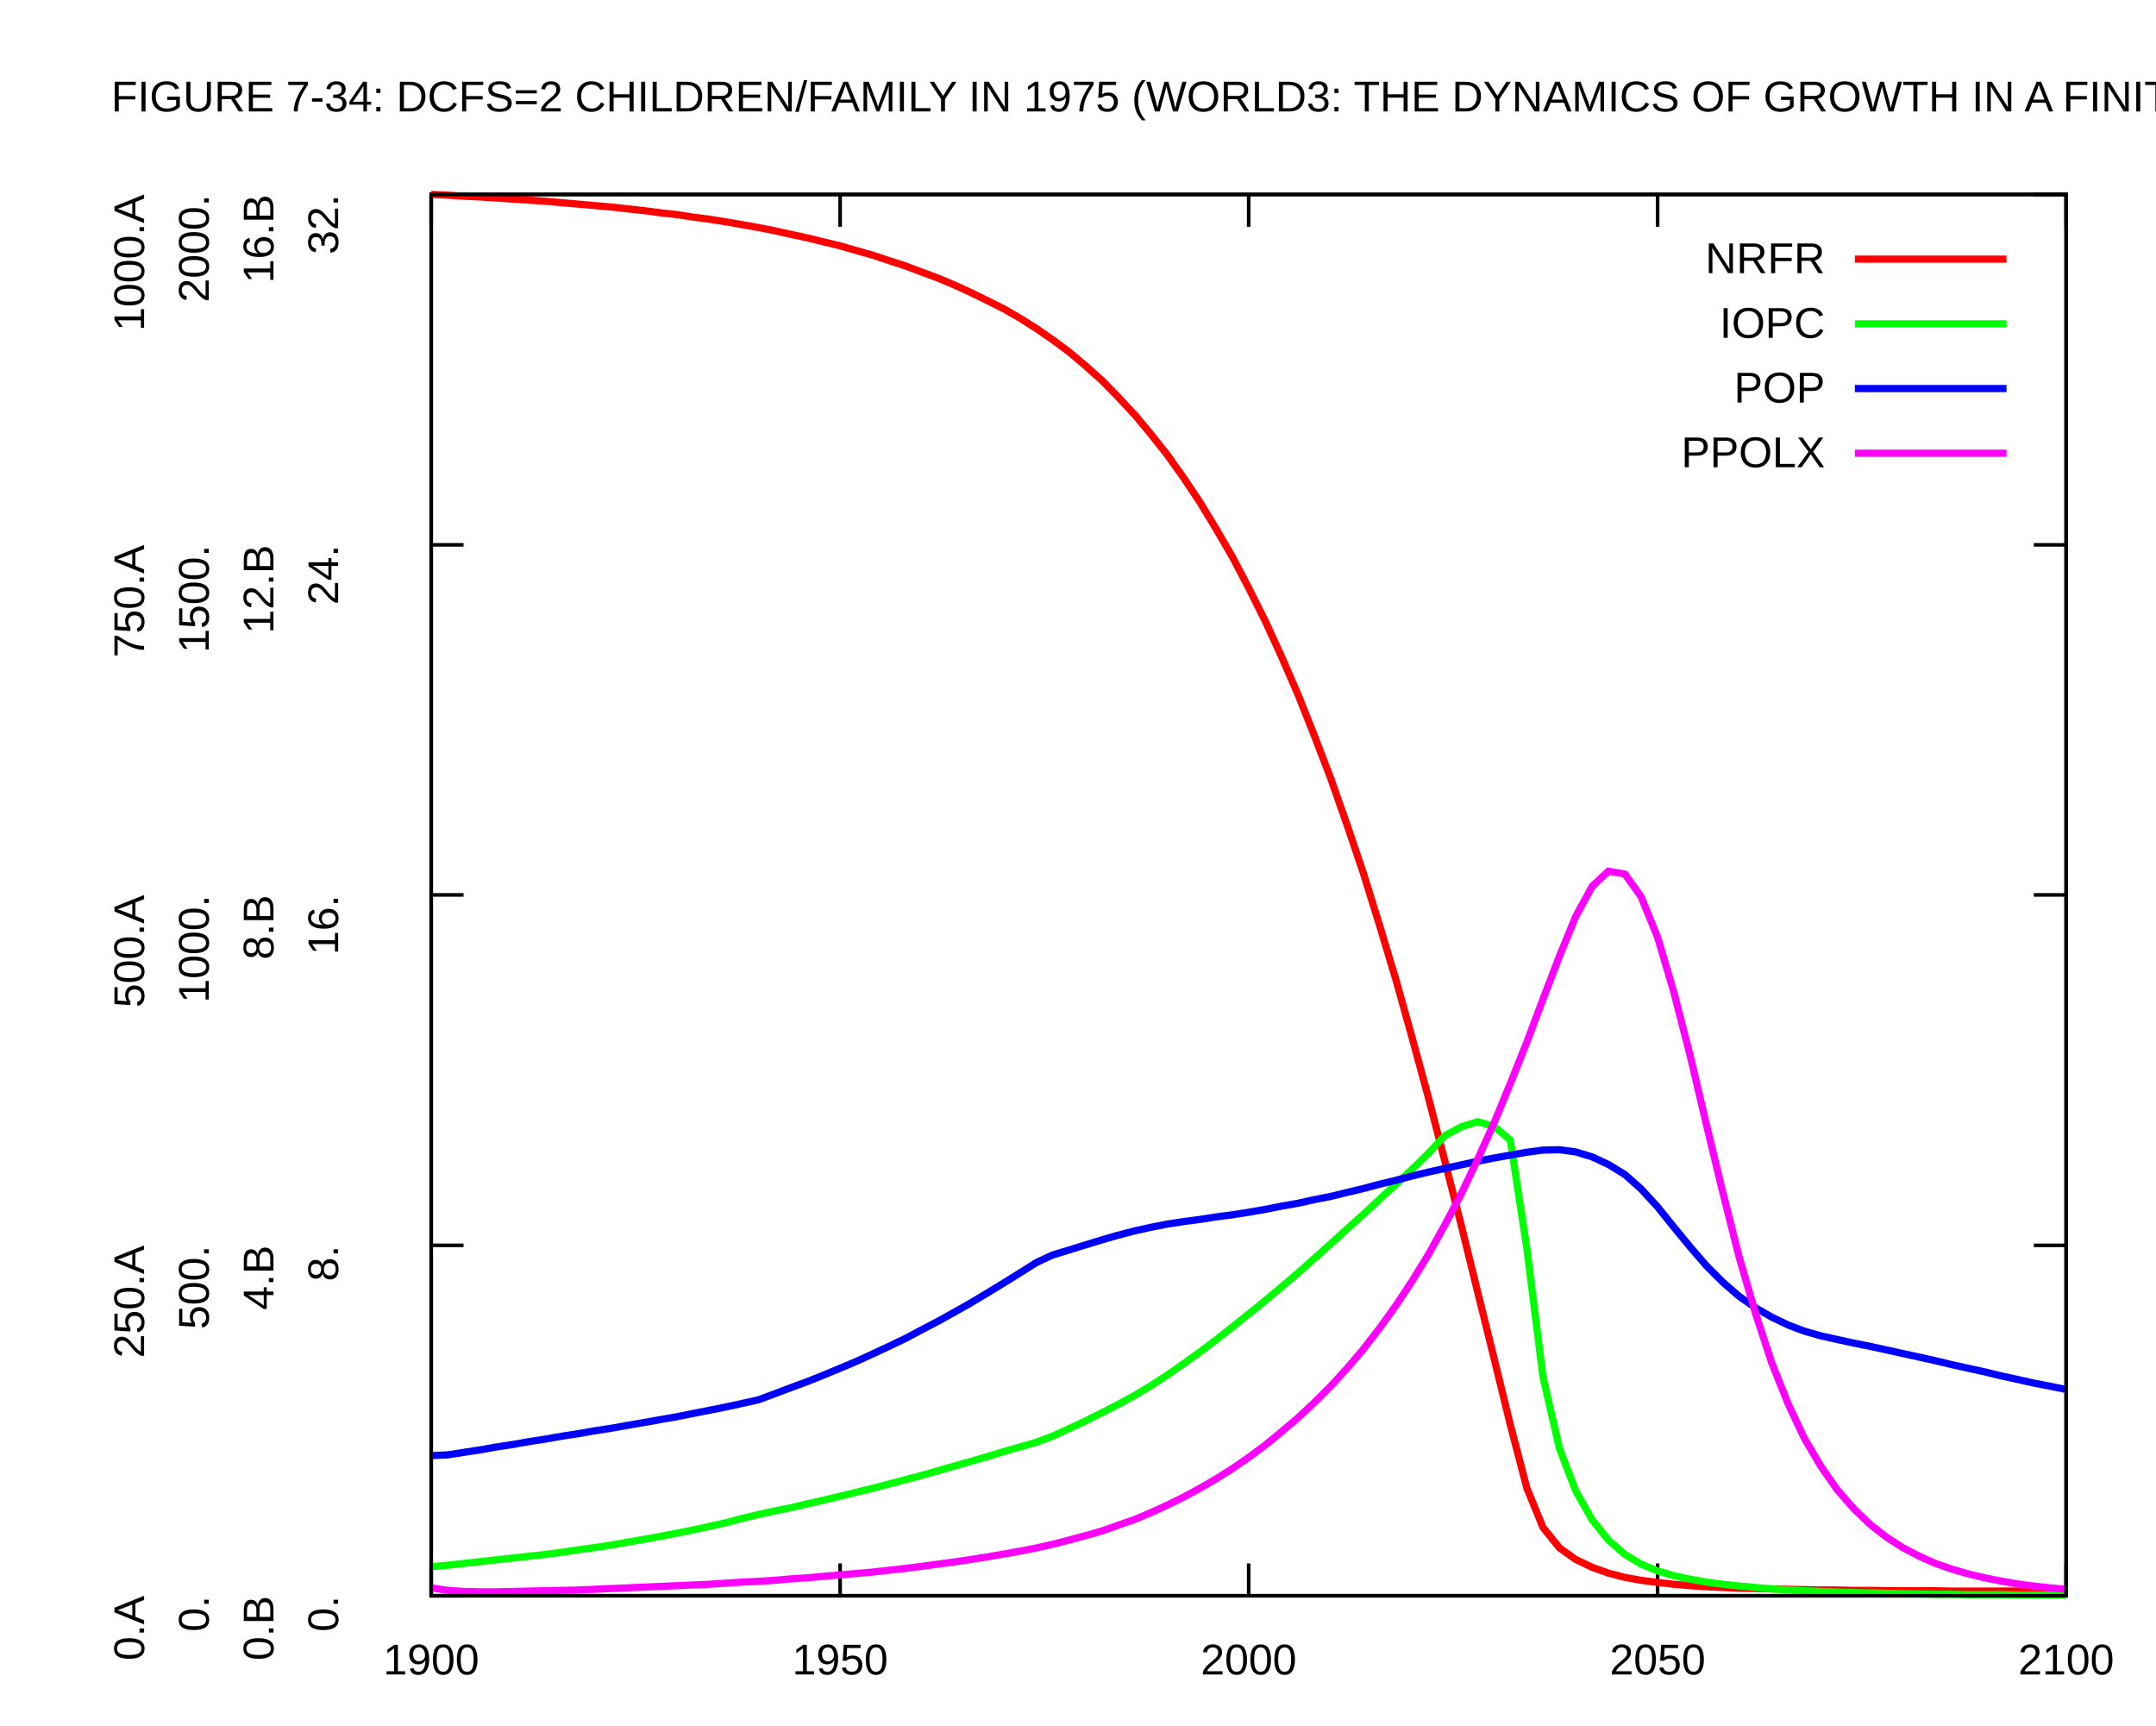
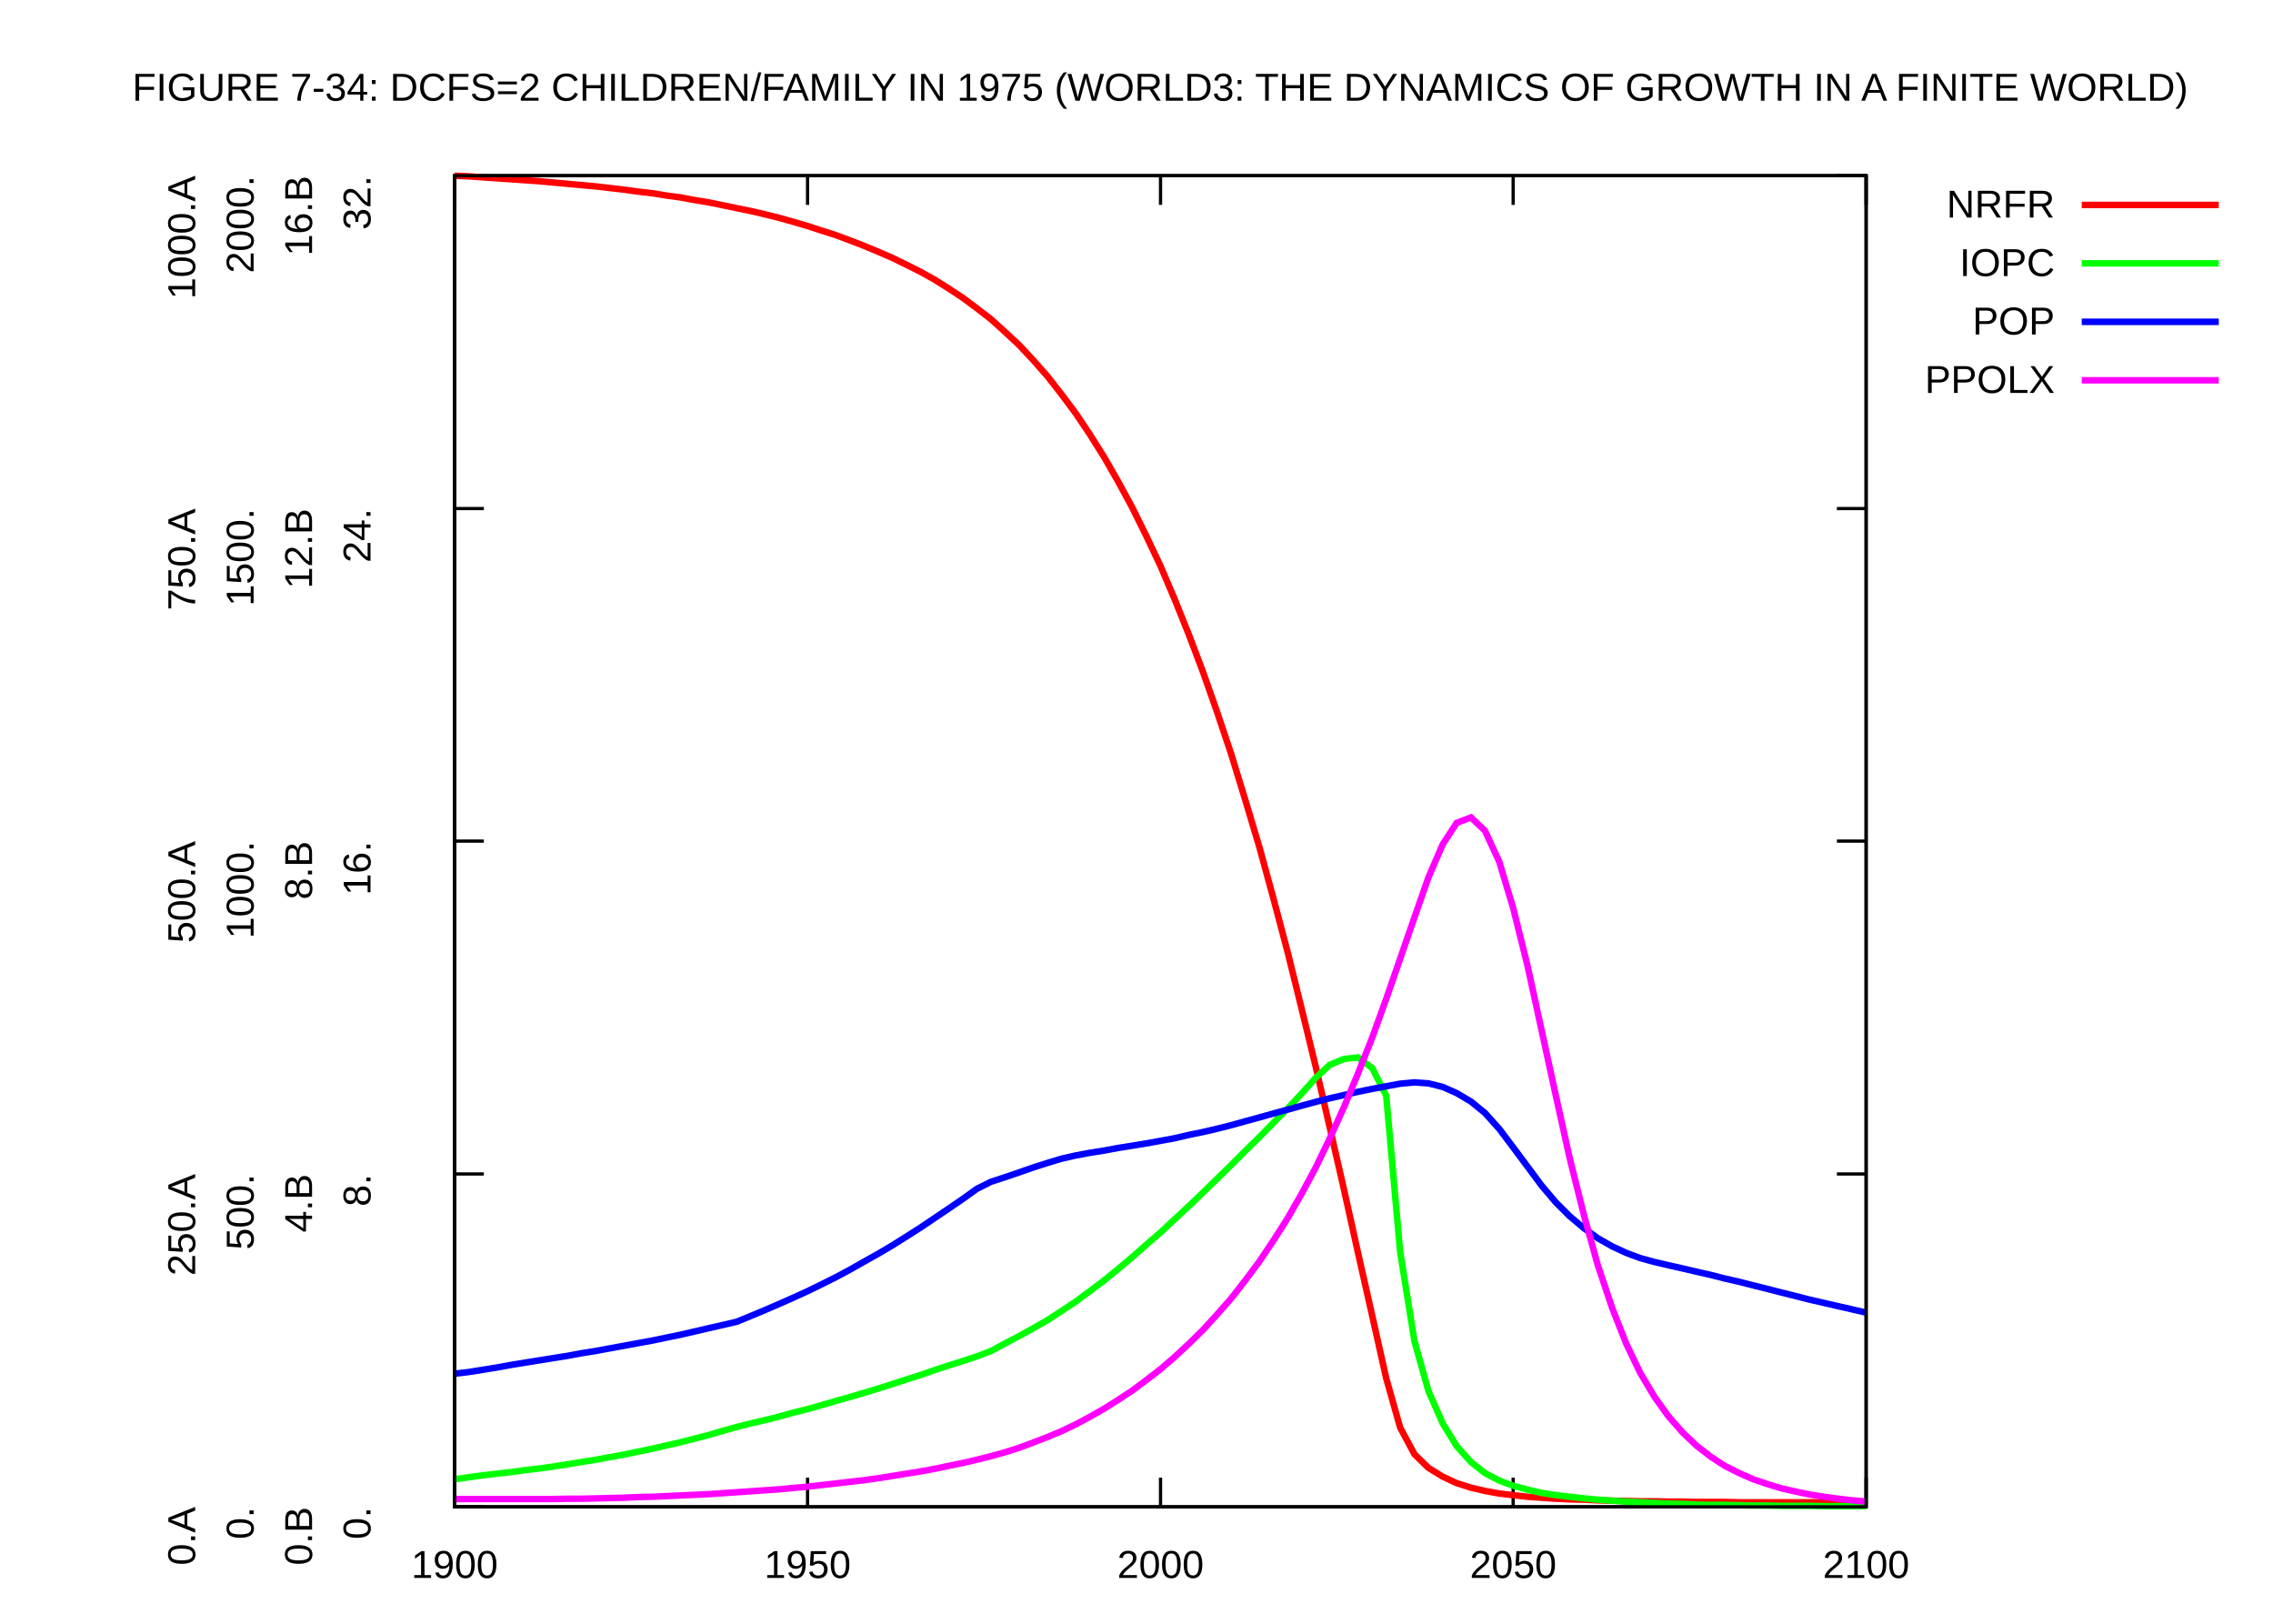
- <svg xmlns="http://www.w3.org/2000/svg" xmlns:xlink="http://www.w3.org/1999/xlink" width="600" height="480" viewBox="0 0 600 480">
+ <svg xmlns="http://www.w3.org/2000/svg" xmlns:xlink="http://www.w3.org/1999/xlink" width="700" height="500" viewBox="0 0 700 500">
  <g id="gnuplot_canvas">
-     <rect x="0" y="0" width="600" height="480" fill="none" />
+     <rect x="0" y="0" width="700" height="500" fill="none" />
    <defs>
      <circle id="gpDot" r="0.5" stroke-width="0.5" stroke="currentColor" />
      <path id="gpPt0" stroke-width="0.222" stroke="currentColor" d="M-1,0 h2 M0,-1 v2" />
      <path id="gpPt1" stroke-width="0.222" stroke="currentColor" d="M-1,-1 L1,1 M1,-1 L-1,1" />
      <path id="gpPt2" stroke-width="0.222" stroke="currentColor" d="M-1,0 L1,0 M0,-1 L0,1 M-1,-1 L1,1 M-1,1 L1,-1" />
      <rect id="gpPt3" stroke-width="0.222" stroke="currentColor" x="-1" y="-1" width="2" height="2" />
      <rect id="gpPt4" stroke-width="0.222" stroke="currentColor" fill="currentColor" x="-1" y="-1" width="2" height="2" />
      <circle id="gpPt5" stroke-width="0.222" stroke="currentColor" cx="0" cy="0" r="1" />
      <use xlink:href="#gpPt5" id="gpPt6" fill="currentColor" stroke="none" />
      <path id="gpPt7" stroke-width="0.222" stroke="currentColor" d="M0,-1.33 L-1.33,0.67 L1.33,0.67 z" />
      <use xlink:href="#gpPt7" id="gpPt8" fill="currentColor" stroke="none" />
      <use xlink:href="#gpPt7" id="gpPt9" stroke="currentColor" transform="rotate(180)" />
      <use xlink:href="#gpPt9" id="gpPt10" fill="currentColor" stroke="none" />
      <use xlink:href="#gpPt3" id="gpPt11" stroke="currentColor" transform="rotate(45)" />
      <use xlink:href="#gpPt11" id="gpPt12" fill="currentColor" stroke="none" />
      <path id="gpPt13" stroke-width="0.222" stroke="currentColor" d="M0,1.330 L1.265,0.411 L0.782,-1.067 L-0.782,-1.076 L-1.265,0.411 z" />
      <use xlink:href="#gpPt13" id="gpPt14" fill="currentColor" stroke="none" />
      <filter id="textbox" filterUnits="objectBoundingBox" x="0" y="0" height="1" width="1">
        <feFlood flood-color="white" flood-opacity="1" result="bgnd" />
        <feComposite in="SourceGraphic" in2="bgnd" operator="atop" />
      </filter>
      <filter id="greybox" filterUnits="objectBoundingBox" x="0" y="0" height="1" width="1">
        <feFlood flood-color="lightgrey" flood-opacity="1" result="grey" />
        <feComposite in="SourceGraphic" in2="grey" operator="atop" />
      </filter>
    </defs>
    <g fill="none" color="white" stroke="black" stroke-width="1.00" stroke-linecap="butt" stroke-linejoin="miter">
</g>
    <g fill="none" color="black" stroke="currentColor" stroke-width="1.00" stroke-linecap="butt" stroke-linejoin="miter">
-       <path stroke="black" d="M120.0,444.0 L129.0,444.0 M575.0,444.0 L566.0,444.0  " />
-       <g transform="translate(40.1,444.0) rotate(-90)" stroke="none" fill="black" font-family="Arial" font-size="12.00" text-anchor="end">
+       <path stroke="black" d="M140.0,464.0 L149.0,464.0 M574.7,464.0 L565.7,464.0  " />
+       <g transform="translate(60.1,464.0) rotate(-90)" stroke="none" fill="black" font-family="Arial" font-size="12.00" text-anchor="end">
        <text>
          <tspan font-family="Arial">0.A</tspan>
        </text>
      </g>
-       <g transform="translate(58.1,444.0) rotate(-90)" stroke="none" fill="black" font-family="Arial" font-size="12.00" text-anchor="end">
+       <g transform="translate(78.1,464.0) rotate(-90)" stroke="none" fill="black" font-family="Arial" font-size="12.00" text-anchor="end">
        <text>
          <tspan font-family="Arial">0.</tspan>
        </text>
      </g>
-       <g transform="translate(76.1,444.0) rotate(-90)" stroke="none" fill="black" font-family="Arial" font-size="12.00" text-anchor="end">
+       <g transform="translate(96.1,464.0) rotate(-90)" stroke="none" fill="black" font-family="Arial" font-size="12.00" text-anchor="end">
        <text>
          <tspan font-family="Arial">0.B</tspan>
        </text>
      </g>
-       <g transform="translate(94.1,444.0) rotate(-90)" stroke="none" fill="black" font-family="Arial" font-size="12.00" text-anchor="end">
+       <g transform="translate(114.1,464.0) rotate(-90)" stroke="none" fill="black" font-family="Arial" font-size="12.00" text-anchor="end">
        <text>
          <tspan font-family="Arial">0.</tspan>
        </text>
      </g>
    </g>
    <g fill="none" color="black" stroke="currentColor" stroke-width="1.00" stroke-linecap="butt" stroke-linejoin="miter">
-       <path stroke="black" d="M120.0,346.5 L129.0,346.5 M575.0,346.5 L566.0,346.5  " />
-       <g transform="translate(40.1,346.5) rotate(-90)" stroke="none" fill="black" font-family="Arial" font-size="12.00" text-anchor="end">
+       <path stroke="black" d="M140.0,361.5 L149.0,361.5 M574.7,361.5 L565.7,361.5  " />
+       <g transform="translate(60.1,361.5) rotate(-90)" stroke="none" fill="black" font-family="Arial" font-size="12.00" text-anchor="end">
        <text>
          <tspan font-family="Arial">250.A</tspan>
        </text>
      </g>
-       <g transform="translate(58.1,346.5) rotate(-90)" stroke="none" fill="black" font-family="Arial" font-size="12.00" text-anchor="end">
+       <g transform="translate(78.1,361.5) rotate(-90)" stroke="none" fill="black" font-family="Arial" font-size="12.00" text-anchor="end">
        <text>
          <tspan font-family="Arial">500.</tspan>
        </text>
      </g>
-       <g transform="translate(76.1,346.5) rotate(-90)" stroke="none" fill="black" font-family="Arial" font-size="12.00" text-anchor="end">
+       <g transform="translate(96.1,361.5) rotate(-90)" stroke="none" fill="black" font-family="Arial" font-size="12.00" text-anchor="end">
        <text>
          <tspan font-family="Arial">4.B</tspan>
        </text>
      </g>
-       <g transform="translate(94.1,346.5) rotate(-90)" stroke="none" fill="black" font-family="Arial" font-size="12.00" text-anchor="end">
+       <g transform="translate(114.1,361.5) rotate(-90)" stroke="none" fill="black" font-family="Arial" font-size="12.00" text-anchor="end">
        <text>
          <tspan font-family="Arial">8.</tspan>
        </text>
      </g>
    </g>
    <g fill="none" color="black" stroke="currentColor" stroke-width="1.00" stroke-linecap="butt" stroke-linejoin="miter">
-       <path stroke="black" d="M120.0,249.0 L129.0,249.0 M575.0,249.0 L566.0,249.0  " />
-       <g transform="translate(40.1,249.0) rotate(-90)" stroke="none" fill="black" font-family="Arial" font-size="12.00" text-anchor="end">
+       <path stroke="black" d="M140.0,259.0 L149.0,259.0 M574.7,259.0 L565.7,259.0  " />
+       <g transform="translate(60.1,259.0) rotate(-90)" stroke="none" fill="black" font-family="Arial" font-size="12.00" text-anchor="end">
        <text>
          <tspan font-family="Arial">500.A</tspan>
        </text>
      </g>
-       <g transform="translate(58.1,249.0) rotate(-90)" stroke="none" fill="black" font-family="Arial" font-size="12.00" text-anchor="end">
+       <g transform="translate(78.1,259.0) rotate(-90)" stroke="none" fill="black" font-family="Arial" font-size="12.00" text-anchor="end">
        <text>
          <tspan font-family="Arial">1000.</tspan>
        </text>
      </g>
-       <g transform="translate(76.1,249.0) rotate(-90)" stroke="none" fill="black" font-family="Arial" font-size="12.00" text-anchor="end">
+       <g transform="translate(96.1,259.0) rotate(-90)" stroke="none" fill="black" font-family="Arial" font-size="12.00" text-anchor="end">
        <text>
          <tspan font-family="Arial">8.B</tspan>
        </text>
      </g>
-       <g transform="translate(94.1,249.0) rotate(-90)" stroke="none" fill="black" font-family="Arial" font-size="12.00" text-anchor="end">
+       <g transform="translate(114.1,259.0) rotate(-90)" stroke="none" fill="black" font-family="Arial" font-size="12.00" text-anchor="end">
        <text>
          <tspan font-family="Arial">16.</tspan>
        </text>
      </g>
    </g>
    <g fill="none" color="black" stroke="currentColor" stroke-width="1.00" stroke-linecap="butt" stroke-linejoin="miter">
-       <path stroke="black" d="M120.0,151.6 L129.0,151.6 M575.0,151.6 L566.0,151.6  " />
-       <g transform="translate(40.1,151.6) rotate(-90)" stroke="none" fill="black" font-family="Arial" font-size="12.00" text-anchor="end">
+       <path stroke="black" d="M140.0,156.6 L149.0,156.6 M574.7,156.6 L565.7,156.6  " />
+       <g transform="translate(60.1,156.6) rotate(-90)" stroke="none" fill="black" font-family="Arial" font-size="12.00" text-anchor="end">
        <text>
          <tspan font-family="Arial">750.A</tspan>
        </text>
      </g>
-       <g transform="translate(58.1,151.6) rotate(-90)" stroke="none" fill="black" font-family="Arial" font-size="12.00" text-anchor="end">
+       <g transform="translate(78.1,156.6) rotate(-90)" stroke="none" fill="black" font-family="Arial" font-size="12.00" text-anchor="end">
        <text>
          <tspan font-family="Arial">1500.</tspan>
        </text>
      </g>
-       <g transform="translate(76.1,151.6) rotate(-90)" stroke="none" fill="black" font-family="Arial" font-size="12.00" text-anchor="end">
+       <g transform="translate(96.1,156.6) rotate(-90)" stroke="none" fill="black" font-family="Arial" font-size="12.00" text-anchor="end">
        <text>
          <tspan font-family="Arial">12.B</tspan>
        </text>
      </g>
-       <g transform="translate(94.1,151.6) rotate(-90)" stroke="none" fill="black" font-family="Arial" font-size="12.00" text-anchor="end">
+       <g transform="translate(114.1,156.6) rotate(-90)" stroke="none" fill="black" font-family="Arial" font-size="12.00" text-anchor="end">
        <text>
          <tspan font-family="Arial">24.</tspan>
        </text>
      </g>
    </g>
    <g fill="none" color="black" stroke="currentColor" stroke-width="1.00" stroke-linecap="butt" stroke-linejoin="miter">
-       <path stroke="black" d="M120.0,54.1 L129.0,54.1 M575.0,54.1 L566.0,54.1  " />
-       <g transform="translate(40.1,54.1) rotate(-90)" stroke="none" fill="black" font-family="Arial" font-size="12.00" text-anchor="end">
+       <path stroke="black" d="M140.0,54.1 L149.0,54.1 M574.7,54.1 L565.7,54.1  " />
+       <g transform="translate(60.1,54.1) rotate(-90)" stroke="none" fill="black" font-family="Arial" font-size="12.00" text-anchor="end">
        <text>
          <tspan font-family="Arial">1000.A</tspan>
        </text>
      </g>
-       <g transform="translate(58.1,54.1) rotate(-90)" stroke="none" fill="black" font-family="Arial" font-size="12.00" text-anchor="end">
+       <g transform="translate(78.1,54.1) rotate(-90)" stroke="none" fill="black" font-family="Arial" font-size="12.00" text-anchor="end">
        <text>
          <tspan font-family="Arial">2000.</tspan>
        </text>
      </g>
-       <g transform="translate(76.1,54.1) rotate(-90)" stroke="none" fill="black" font-family="Arial" font-size="12.00" text-anchor="end">
+       <g transform="translate(96.1,54.1) rotate(-90)" stroke="none" fill="black" font-family="Arial" font-size="12.00" text-anchor="end">
        <text>
          <tspan font-family="Arial">16.B</tspan>
        </text>
      </g>
-       <g transform="translate(94.1,54.1) rotate(-90)" stroke="none" fill="black" font-family="Arial" font-size="12.00" text-anchor="end">
+       <g transform="translate(114.1,54.1) rotate(-90)" stroke="none" fill="black" font-family="Arial" font-size="12.00" text-anchor="end">
        <text>
          <tspan font-family="Arial">32.</tspan>
        </text>
      </g>
    </g>
    <g fill="none" color="black" stroke="currentColor" stroke-width="1.00" stroke-linecap="butt" stroke-linejoin="miter">
-       <path stroke="black" d="M120.0,444.0 L120.0,435.0 M120.0,54.1 L120.0,63.1  " />
-       <g transform="translate(120.0,465.9)" stroke="none" fill="black" font-family="Arial" font-size="12.00" text-anchor="middle">
+       <path stroke="black" d="M140.0,464.0 L140.0,455.0 M140.0,54.1 L140.0,63.1  " />
+       <g transform="translate(140.0,485.9)" stroke="none" fill="black" font-family="Arial" font-size="12.00" text-anchor="middle">
        <text>
          <tspan font-family="Arial"> 1900</tspan>
        </text>
      </g>
    </g>
    <g fill="none" color="black" stroke="currentColor" stroke-width="1.00" stroke-linecap="butt" stroke-linejoin="miter">
-       <path stroke="black" d="M233.8,444.0 L233.8,435.0 M233.8,54.1 L233.8,63.1  " />
-       <g transform="translate(233.8,465.9)" stroke="none" fill="black" font-family="Arial" font-size="12.00" text-anchor="middle">
+       <path stroke="black" d="M248.7,464.0 L248.7,455.0 M248.7,54.1 L248.7,63.1  " />
+       <g transform="translate(248.7,485.9)" stroke="none" fill="black" font-family="Arial" font-size="12.00" text-anchor="middle">
        <text>
          <tspan font-family="Arial"> 1950</tspan>
        </text>
      </g>
    </g>
    <g fill="none" color="black" stroke="currentColor" stroke-width="1.00" stroke-linecap="butt" stroke-linejoin="miter">
-       <path stroke="black" d="M347.5,444.0 L347.5,435.0 M347.5,54.1 L347.5,63.1  " />
-       <g transform="translate(347.5,465.9)" stroke="none" fill="black" font-family="Arial" font-size="12.00" text-anchor="middle">
+       <path stroke="black" d="M357.4,464.0 L357.4,455.0 M357.4,54.1 L357.4,63.1  " />
+       <g transform="translate(357.4,485.9)" stroke="none" fill="black" font-family="Arial" font-size="12.00" text-anchor="middle">
        <text>
          <tspan font-family="Arial"> 2000</tspan>
        </text>
      </g>
    </g>
    <g fill="none" color="black" stroke="currentColor" stroke-width="1.00" stroke-linecap="butt" stroke-linejoin="miter">
-       <path stroke="black" d="M461.3,444.0 L461.3,435.0 M461.3,54.1 L461.3,63.1  " />
-       <g transform="translate(461.3,465.9)" stroke="none" fill="black" font-family="Arial" font-size="12.00" text-anchor="middle">
+       <path stroke="black" d="M466.0,464.0 L466.0,455.0 M466.0,54.1 L466.0,63.1  " />
+       <g transform="translate(466.0,485.9)" stroke="none" fill="black" font-family="Arial" font-size="12.00" text-anchor="middle">
        <text>
          <tspan font-family="Arial"> 2050</tspan>
        </text>
      </g>
    </g>
    <g fill="none" color="black" stroke="currentColor" stroke-width="1.00" stroke-linecap="butt" stroke-linejoin="miter">
-       <path stroke="black" d="M575.0,444.0 L575.0,435.0 M575.0,54.1 L575.0,63.1  " />
-       <g transform="translate(575.0,465.9)" stroke="none" fill="black" font-family="Arial" font-size="12.00" text-anchor="middle">
+       <path stroke="black" d="M574.7,464.0 L574.7,455.0 M574.7,54.1 L574.7,63.1  " />
+       <g transform="translate(574.7,485.9)" stroke="none" fill="black" font-family="Arial" font-size="12.00" text-anchor="middle">
        <text>
          <tspan font-family="Arial"> 2100</tspan>
        </text>
      </g>
    </g>
    <g fill="none" color="black" stroke="currentColor" stroke-width="1.00" stroke-linecap="butt" stroke-linejoin="miter">
</g>
    <g fill="none" color="black" stroke="currentColor" stroke-width="1.00" stroke-linecap="butt" stroke-linejoin="miter">
-       <path stroke="black" d="M120.0,54.1 L120.0,444.0 L575.0,444.0 L575.0,54.1 L120.0,54.1 Z  " />
-     </g>
-     <g fill="none" color="black" stroke="currentColor" stroke-width="1.00" stroke-linecap="butt" stroke-linejoin="miter">
-       <g transform="translate(347.5,31.0)" stroke="none" fill="black" font-family="Arial" font-size="12.00" text-anchor="middle">
+       <path stroke="black" d="M140.0,54.1 L140.0,464.0 L574.7,464.0 L574.7,54.1 L140.0,54.1 Z  " />
+     </g>
+     <g fill="none" color="black" stroke="currentColor" stroke-width="1.00" stroke-linecap="butt" stroke-linejoin="miter">
+       <g transform="translate(357.3,31.0)" stroke="none" fill="black" font-family="Arial" font-size="12.00" text-anchor="middle">
        <text>
          <tspan font-family="Arial">FIGURE 7-34: DCFS=2 CHILDREN/FAMILY IN 1975 (WORLD3: THE DYNAMICS OF GROWTH IN A FINITE WORLD)</tspan>
        </text>
      </g>
    </g>
    <g id="gnuplot_plot_1">
      <g fill="none" color="white" stroke="black" stroke-width="2.00" stroke-linecap="butt" stroke-linejoin="miter">
</g>
      <g fill="none" color="black" stroke="currentColor" stroke-width="2.00" stroke-linecap="butt" stroke-linejoin="miter">
-         <g transform="translate(507.9,76.0)" stroke="none" fill="black" font-family="Arial" font-size="12.00" text-anchor="end">
+         <g transform="translate(632.8,67.0)" stroke="none" fill="black" font-family="Arial" font-size="12.00" text-anchor="end">
          <text>
            <tspan font-family="Arial">NRFR</tspan>
          </text>
        </g>
      </g>
      <g fill="none" color="black" stroke="currentColor" stroke-width="2.00" stroke-linecap="butt" stroke-linejoin="miter">
-         <path stroke="rgb(255,   0,   0)" d="M516.2,72.1 L558.4,72.1 M120.0,54.1 L124.6,54.3 L129.1,54.6 L133.7,54.8 L138.2,55.1 L142.8,55.4   L147.3,55.7 L151.9,56.0 L156.4,56.4 L161.0,56.8 L165.5,57.2 L170.1,57.6 L174.6,58.1 L179.2,58.6   L183.7,59.2 L188.3,59.7 L192.8,60.4 L197.4,61.0 L201.9,61.7 L206.5,62.5 L211.0,63.3 L215.6,64.2   L220.1,65.2 L224.7,66.2 L229.2,67.3 L233.8,68.4 L238.3,69.7 L242.9,71.0 L247.4,72.5 L252.0,74.0   L256.5,75.7 L261.1,77.4 L265.6,79.3 L270.2,81.4 L274.7,83.6 L279.3,85.9 L283.8,88.5 L288.4,91.4   L292.9,94.5 L297.5,97.9 L302.0,101.7 L306.6,105.8 L311.1,110.4 L315.7,115.3 L320.2,120.7 L324.8,126.5   L329.3,132.8 L333.9,139.7 L338.4,147.1 L343.0,155.0 L347.5,163.6 L352.1,172.8 L356.6,182.6 L361.2,193.2   L365.7,204.5 L370.3,216.5 L374.8,229.3 L379.4,242.9 L383.9,257.4 L388.5,272.7 L393.0,288.8 L397.6,305.7   L402.1,323.1 L406.7,341.1 L411.2,359.4 L415.8,378.0 L420.3,396.4 L424.9,414.0 L429.4,425.0 L434.0,430.7   L438.5,433.9 L443.1,436.1 L447.6,437.7 L452.2,438.9 L456.7,439.7 L461.3,440.3 L465.8,440.8 L470.4,441.2   L474.9,441.5 L479.5,441.7 L484.0,441.9 L488.6,442.0 L493.1,442.1 L497.7,442.2 L502.2,442.3 L506.8,442.4   L511.3,442.4 L515.9,442.5 L520.4,442.5 L525.0,442.6 L529.5,442.6 L534.1,442.6 L538.6,442.6 L543.2,442.7   L547.7,442.7 L552.3,442.7 L556.8,442.7 L561.4,442.7 L565.9,442.7 L570.5,442.7 L575.0,442.7  " />
+         <path stroke="rgb(255,   0,   0)" d="M641.1,63.1 L683.3,63.1 M140.0,54.1 L144.3,54.3 L148.7,54.6 L153.0,54.9 L157.4,55.2 L161.7,55.5   L166.1,55.8 L170.4,56.2 L174.8,56.6 L179.1,57.0 L183.5,57.4 L187.8,57.9 L192.2,58.4 L196.5,59.0   L200.9,59.5 L205.2,60.2 L209.6,60.8 L213.9,61.6 L218.2,62.3 L222.6,63.2 L226.9,64.1 L231.3,65.0   L235.6,66.0 L240.0,67.1 L244.3,68.3 L248.7,69.6 L253.0,71.0 L257.4,72.4 L261.7,74.0 L266.1,75.7   L270.4,77.5 L274.8,79.4 L279.1,81.5 L283.5,83.7 L287.8,86.1 L292.1,88.8 L296.5,91.7 L300.8,94.9   L305.2,98.3 L309.5,102.2 L313.9,106.3 L318.2,110.9 L322.6,115.9 L326.9,121.4 L331.3,127.3 L335.6,133.7   L340.0,140.7 L344.3,148.2 L348.7,156.3 L353.0,165.0 L357.4,174.3 L361.7,184.4 L366.0,195.1 L370.4,206.7   L374.7,218.9 L379.1,232.0 L383.4,246.0 L387.8,260.7 L392.1,276.4 L396.5,293.0 L400.8,310.4 L405.2,328.5   L409.5,347.1 L413.9,366.3 L418.2,385.7 L422.6,405.2 L426.9,424.4 L431.2,439.6 L435.6,447.8 L439.9,452.0   L444.3,454.7 L448.6,456.7 L453.0,458.1 L457.3,459.1 L461.7,459.9 L466.0,460.4 L470.4,460.9 L474.7,461.2   L479.1,461.5 L483.4,461.7 L487.8,461.8 L492.1,462.0 L496.5,462.1 L500.8,462.2 L505.1,462.3 L509.5,462.3   L513.8,462.4 L518.2,462.4 L522.5,462.5 L526.9,462.5 L531.2,462.5 L535.6,462.6 L539.9,462.6 L544.3,462.6   L548.6,462.6 L553.0,462.6 L557.3,462.6 L561.7,462.6 L566.0,462.7 L570.4,462.7 L574.7,462.7  " />
      </g>
    </g>
    <g id="gnuplot_plot_2">
      <g fill="none" color="black" stroke="currentColor" stroke-width="2.00" stroke-linecap="butt" stroke-linejoin="miter">
-         <g transform="translate(507.9,94.0)" stroke="none" fill="black" font-family="Arial" font-size="12.00" text-anchor="end">
+         <g transform="translate(632.8,85.0)" stroke="none" fill="black" font-family="Arial" font-size="12.00" text-anchor="end">
          <text>
            <tspan font-family="Arial">IOPC</tspan>
          </text>
        </g>
      </g>
      <g fill="none" color="black" stroke="currentColor" stroke-width="2.00" stroke-linecap="butt" stroke-linejoin="miter">
-         <path stroke="rgb(  0, 255,   0)" d="M516.2,90.1 L558.4,90.1 M120.0,435.9 L124.6,435.5 L129.1,435.0 L133.7,434.5 L138.2,434.0 L142.8,433.5   L147.3,433.0 L151.9,432.5 L156.4,431.9 L161.0,431.2 L165.5,430.6 L170.1,429.9 L174.6,429.1 L179.2,428.3   L183.7,427.5 L188.3,426.6 L192.8,425.7 L197.4,424.7 L201.9,423.7 L206.5,422.5 L211.0,421.4 L215.6,420.4   L220.1,419.5 L224.7,418.4 L229.2,417.4 L233.8,416.3 L238.3,415.2 L242.9,414.1 L247.4,412.9 L252.0,411.7   L256.5,410.5 L261.1,409.2 L265.6,407.9 L270.2,406.6 L274.7,405.3 L279.3,403.9 L283.8,402.6 L288.4,401.3   L292.9,399.6 L297.5,397.5 L302.0,395.4 L306.6,393.1 L311.1,390.8 L315.7,388.3 L320.2,385.6 L324.8,382.6   L329.3,379.5 L333.9,376.2 L338.4,372.8 L343.0,369.2 L347.5,365.6 L352.1,361.9 L356.6,358.1 L361.2,354.2   L365.7,350.2 L370.3,346.1 L374.8,342.0 L379.4,337.9 L383.9,333.7 L388.5,329.5 L393.0,325.3 L397.6,320.8   L402.1,316.0 L406.7,313.5 L411.2,312.1 L415.8,313.4 L420.3,317.2 L424.9,347.3 L429.4,383.1 L434.0,403.1   L438.5,414.8 L443.1,422.9 L447.6,428.5 L452.2,432.5 L456.7,435.2 L461.3,437.1 L465.8,438.4 L470.4,439.4   L474.9,440.2 L479.5,440.8 L484.0,441.3 L488.6,441.7 L493.1,442.1 L497.7,442.4 L502.2,442.6 L506.8,442.8   L511.3,443.0 L515.9,443.1 L520.4,443.2 L525.0,443.3 L529.5,443.4 L534.1,443.5 L538.6,443.6 L543.2,443.6   L547.7,443.7 L552.3,443.7 L556.8,443.7 L561.4,443.8 L565.9,443.8 L570.5,443.8 L575.0,443.8  " />
+         <path stroke="rgb(  0, 255,   0)" d="M641.1,81.1 L683.3,81.1 M140.0,455.5 L144.3,454.9 L148.7,454.3 L153.0,453.8 L157.4,453.3 L161.7,452.7   L166.1,452.2 L170.4,451.6 L174.8,450.9 L179.1,450.2 L183.5,449.5 L187.8,448.7 L192.2,447.9 L196.5,447.0   L200.9,446.1 L205.2,445.1 L209.6,444.1 L213.9,443.0 L218.2,441.9 L222.6,440.6 L226.9,439.4 L231.3,438.3   L235.6,437.3 L240.0,436.2 L244.3,435.0 L248.7,433.9 L253.0,432.7 L257.4,431.4 L261.7,430.2 L266.1,428.9   L270.4,427.6 L274.8,426.2 L279.1,424.8 L283.5,423.4 L287.8,421.9 L292.1,420.5 L296.5,419.1 L300.8,417.7   L305.2,416.0 L309.5,413.7 L313.9,411.4 L318.2,409.0 L322.6,406.5 L326.9,403.7 L331.3,400.8 L335.6,397.6   L340.0,394.3 L344.3,390.8 L348.7,387.1 L353.0,383.3 L357.4,379.5 L361.7,375.5 L366.0,371.5 L370.4,367.3   L374.7,363.1 L379.1,358.8 L383.4,354.5 L387.8,350.2 L392.1,345.8 L396.5,341.4 L400.8,336.8 L405.2,331.9   L409.5,327.9 L413.9,326.1 L418.2,325.6 L422.6,328.9 L426.9,337.4 L431.2,385.5 L435.6,413.0 L439.9,428.3   L444.3,438.3 L448.6,445.3 L453.0,450.2 L457.3,453.6 L461.7,455.9 L466.0,457.5 L470.4,458.7 L474.7,459.7   L479.1,460.4 L483.4,460.9 L487.8,461.4 L492.1,461.8 L496.5,462.1 L500.8,462.4 L505.1,462.6 L509.5,462.8   L513.8,463.0 L518.2,463.1 L522.5,463.3 L526.9,463.4 L531.2,463.4 L535.6,463.5 L539.9,463.6 L544.3,463.6   L548.6,463.7 L553.0,463.7 L557.3,463.7 L561.7,463.8 L566.0,463.8 L570.4,463.8 L574.7,463.8  " />
      </g>
    </g>
    <g id="gnuplot_plot_3">
      <g fill="none" color="black" stroke="currentColor" stroke-width="2.00" stroke-linecap="butt" stroke-linejoin="miter">
-         <g transform="translate(507.9,112.0)" stroke="none" fill="black" font-family="Arial" font-size="12.00" text-anchor="end">
+         <g transform="translate(632.8,103.0)" stroke="none" fill="black" font-family="Arial" font-size="12.00" text-anchor="end">
          <text>
            <tspan font-family="Arial">POP</tspan>
          </text>
        </g>
      </g>
      <g fill="none" color="black" stroke="currentColor" stroke-width="2.00" stroke-linecap="butt" stroke-linejoin="miter">
-         <path stroke="rgb(  0,   0, 255)" d="M516.2,108.1 L558.4,108.1 M120.0,405.0 L124.6,404.8 L129.1,404.1 L133.7,403.4 L138.2,402.6 L142.8,401.9   L147.3,401.1 L151.9,400.4 L156.4,399.6 L161.0,398.9 L165.5,398.1 L170.1,397.4 L174.6,396.6 L179.2,395.8   L183.7,395.0 L188.3,394.2 L192.8,393.3 L197.4,392.4 L201.9,391.5 L206.5,390.5 L211.0,389.5 L215.6,387.8   L220.1,386.1 L224.7,384.4 L229.2,382.6 L233.8,380.7 L238.3,378.8 L242.9,376.7 L247.4,374.6 L252.0,372.4   L256.5,370.0 L261.1,367.6 L265.6,365.1 L270.2,362.5 L274.7,359.8 L279.3,357.0 L283.8,354.2 L288.4,351.3   L292.9,349.2 L297.5,347.8 L302.0,346.4 L306.6,345.0 L311.1,343.7 L315.7,342.5 L320.2,341.5 L324.8,340.6   L329.3,339.9 L333.9,339.3 L338.4,338.6 L343.0,338.0 L347.5,337.3 L352.1,336.5 L356.6,335.6 L361.2,334.8   L365.7,333.8 L370.3,332.9 L374.8,331.8 L379.4,330.7 L383.9,329.5 L388.5,328.4 L393.0,327.2 L397.6,326.1   L402.1,325.1 L406.7,324.1 L411.2,323.1 L415.8,322.2 L420.3,321.4 L424.9,320.6 L429.4,320.0 L434.0,319.9   L438.5,320.5 L443.1,321.9 L447.6,324.0 L452.2,326.8 L456.7,330.8 L461.3,335.8 L465.8,341.4 L470.4,347.0   L474.9,352.2 L479.5,356.8 L484.0,360.7 L488.6,363.9 L493.1,366.5 L497.7,368.7 L502.2,370.4 L506.8,371.7   L511.3,372.7 L515.9,373.7 L520.4,374.6 L525.0,375.6 L529.5,376.6 L534.1,377.6 L538.6,378.6 L543.2,379.7   L547.7,380.7 L552.3,381.7 L556.8,382.8 L561.4,383.8 L565.9,384.8 L570.5,385.7 L575.0,386.6  " />
+         <path stroke="rgb(  0,   0, 255)" d="M641.1,99.1 L683.3,99.1 M140.0,423.0 L144.3,422.5 L148.7,421.8 L153.0,421.1 L157.4,420.3 L161.7,419.6   L166.1,418.9 L170.4,418.2 L174.8,417.5 L179.1,416.7 L183.5,416.0 L187.8,415.2 L192.2,414.4 L196.5,413.6   L200.9,412.8 L205.2,411.9 L209.6,411.0 L213.9,410.0 L218.2,409.0 L222.6,408.0 L226.9,407.0 L231.3,405.2   L235.6,403.4 L240.0,401.5 L244.3,399.6 L248.7,397.6 L253.0,395.5 L257.4,393.3 L261.7,391.0 L266.1,388.5   L270.4,386.1 L274.8,383.5 L279.1,380.8 L283.5,378.0 L287.8,375.1 L292.1,372.2 L296.5,369.2 L300.8,366.1   L305.2,363.9 L309.5,362.5 L313.9,361.0 L318.2,359.5 L322.6,358.1 L326.9,356.8 L331.3,355.8 L335.6,355.0   L340.0,354.3 L344.3,353.5 L348.7,352.8 L353.0,352.1 L357.4,351.3 L361.7,350.5 L366.0,349.5 L370.4,348.6   L374.7,347.6 L379.1,346.5 L383.4,345.3 L387.8,344.1 L392.1,342.9 L396.5,341.7 L400.8,340.5 L405.2,339.3   L409.5,338.2 L413.9,337.2 L418.2,336.2 L422.6,335.3 L426.9,334.5 L431.2,333.7 L435.6,333.3 L439.9,333.6   L444.3,334.7 L448.6,336.6 L453.0,339.2 L457.3,342.7 L461.7,347.6 L466.0,353.3 L470.4,359.2 L474.7,365.0   L479.1,370.2 L483.4,374.5 L487.8,378.2 L492.1,381.3 L496.5,383.8 L500.8,385.8 L505.1,387.4 L509.5,388.6   L513.8,389.6 L518.2,390.6 L522.5,391.6 L526.9,392.6 L531.2,393.7 L535.6,394.7 L539.9,395.8 L544.3,396.9   L548.6,398.0 L553.0,399.1 L557.3,400.2 L561.7,401.2 L566.0,402.2 L570.4,403.2 L574.7,404.2  " />
      </g>
    </g>
    <g id="gnuplot_plot_4">
      <g fill="none" color="black" stroke="currentColor" stroke-width="2.00" stroke-linecap="butt" stroke-linejoin="miter">
-         <g transform="translate(507.9,130.0)" stroke="none" fill="black" font-family="Arial" font-size="12.00" text-anchor="end">
+         <g transform="translate(632.8,121.0)" stroke="none" fill="black" font-family="Arial" font-size="12.00" text-anchor="end">
          <text>
            <tspan font-family="Arial">PPOLX</tspan>
          </text>
        </g>
      </g>
      <g fill="none" color="black" stroke="currentColor" stroke-width="2.00" stroke-linecap="butt" stroke-linejoin="miter">
-         <path stroke="rgb(255,   0, 255)" d="M516.2,126.1 L558.4,126.1 M120.0,441.8 L124.6,442.5 L129.1,442.8 L133.7,442.9 L138.2,442.9 L142.8,442.8   L147.3,442.7 L151.9,442.6 L156.4,442.5 L161.0,442.4 L165.5,442.2 L170.1,442.0 L174.6,441.8 L179.2,441.6   L183.7,441.4 L188.3,441.2 L192.8,441.0 L197.4,440.8 L201.9,440.5 L206.5,440.2 L211.0,440.0 L215.6,439.7   L220.1,439.3 L224.7,439.0 L229.2,438.6 L233.8,438.2 L238.3,437.8 L242.9,437.4 L247.4,436.9 L252.0,436.4   L256.5,435.8 L261.1,435.2 L265.6,434.6 L270.2,433.9 L274.7,433.2 L279.3,432.4 L283.8,431.6 L288.4,430.7   L292.9,429.7 L297.5,428.5 L302.0,427.3 L306.6,426.0 L311.1,424.4 L315.7,422.8 L320.2,420.9 L324.8,418.8   L329.3,416.6 L333.9,414.1 L338.4,411.5 L343.0,408.6 L347.5,405.5 L352.1,402.1 L356.6,398.4 L361.2,394.5   L365.7,390.3 L370.3,385.7 L374.8,380.8 L379.4,375.4 L383.9,369.6 L388.5,363.2 L393.0,356.4 L397.6,348.9   L402.1,340.8 L406.7,332.1 L411.2,322.6 L415.8,312.4 L420.3,301.5 L424.9,290.0 L429.4,278.0 L434.0,266.0   L438.5,255.0 L443.1,246.6 L447.6,242.4 L452.2,243.2 L456.7,249.5 L461.3,260.8 L465.8,276.0 L470.4,293.9   L474.9,313.0 L479.5,332.0 L484.0,349.8 L488.6,365.6 L493.1,379.3 L497.7,390.8 L502.2,400.3 L506.8,408.1   L511.3,414.5 L515.9,419.8 L520.4,424.1 L525.0,427.7 L529.5,430.6 L534.1,433.0 L538.6,435.0 L543.2,436.6   L547.7,437.9 L552.3,439.0 L556.8,439.9 L561.4,440.7 L565.9,441.3 L570.5,441.8 L575.0,442.2  " />
+         <path stroke="rgb(255,   0, 255)" d="M641.1,117.1 L683.3,117.1 M140.0,461.6 L144.3,461.6 L148.7,461.6 L153.0,461.6 L157.4,461.6 L161.7,461.6   L166.1,461.6 L170.4,461.6 L174.8,461.5 L179.1,461.5 L183.5,461.4 L187.8,461.3 L192.2,461.2 L196.5,461.0   L200.9,460.9 L205.2,460.7 L209.6,460.5 L213.9,460.3 L218.2,460.1 L222.6,459.8 L226.9,459.5 L231.3,459.2   L235.6,458.9 L240.0,458.6 L244.3,458.2 L248.7,457.8 L253.0,457.3 L257.4,456.8 L261.7,456.3 L266.1,455.8   L270.4,455.2 L274.8,454.5 L279.1,453.8 L283.5,453.1 L287.8,452.3 L292.1,451.4 L296.5,450.5 L300.8,449.5   L305.2,448.4 L309.5,447.2 L313.9,445.8 L318.2,444.2 L322.6,442.5 L326.9,440.7 L331.3,438.6 L335.6,436.3   L340.0,433.8 L344.3,431.1 L348.7,428.2 L353.0,425.0 L357.4,421.6 L361.7,417.9 L366.0,413.9 L370.4,409.6   L374.7,404.9 L379.1,399.9 L383.4,394.4 L387.8,388.5 L392.1,382.1 L396.5,375.2 L400.8,367.7 L405.2,359.5   L409.5,350.6 L413.9,340.9 L418.2,330.6 L422.6,319.5 L426.9,307.6 L431.2,295.2 L435.6,282.5 L439.9,270.2   L444.3,260.0 L448.6,253.4 L453.0,251.7 L457.3,255.8 L461.7,265.3 L466.0,279.6 L470.4,297.3 L474.7,317.0   L479.1,337.2 L483.4,356.6 L487.8,374.2 L492.1,389.7 L496.5,402.8 L500.8,413.7 L505.1,422.7 L509.5,430.1   L513.8,436.1 L518.2,441.1 L522.5,445.2 L526.9,448.6 L531.2,451.4 L535.6,453.6 L539.9,455.5 L544.3,457.0   L548.6,458.3 L553.0,459.3 L557.3,460.2 L561.7,460.9 L566.0,461.5 L570.4,462.0 L574.7,462.4  " />
      </g>
    </g>
    <g fill="none" color="black" stroke="currentColor" stroke-width="2.00" stroke-linecap="butt" stroke-linejoin="miter">
</g>
    <g fill="none" color="black" stroke="black" stroke-width="1.00" stroke-linecap="butt" stroke-linejoin="miter">
</g>
    <g fill="none" color="black" stroke="currentColor" stroke-width="1.00" stroke-linecap="butt" stroke-linejoin="miter">
-       <path stroke="black" d="M120.0,54.1 L120.0,444.0 L575.0,444.0 L575.0,54.1 L120.0,54.1 Z  " />
+       <path stroke="black" d="M140.0,54.1 L140.0,464.0 L574.7,464.0 L574.7,54.1 L140.0,54.1 Z  " />
    </g>
    <g fill="none" color="black" stroke="currentColor" stroke-width="1.00" stroke-linecap="butt" stroke-linejoin="miter">
</g>
  </g>
</svg>
